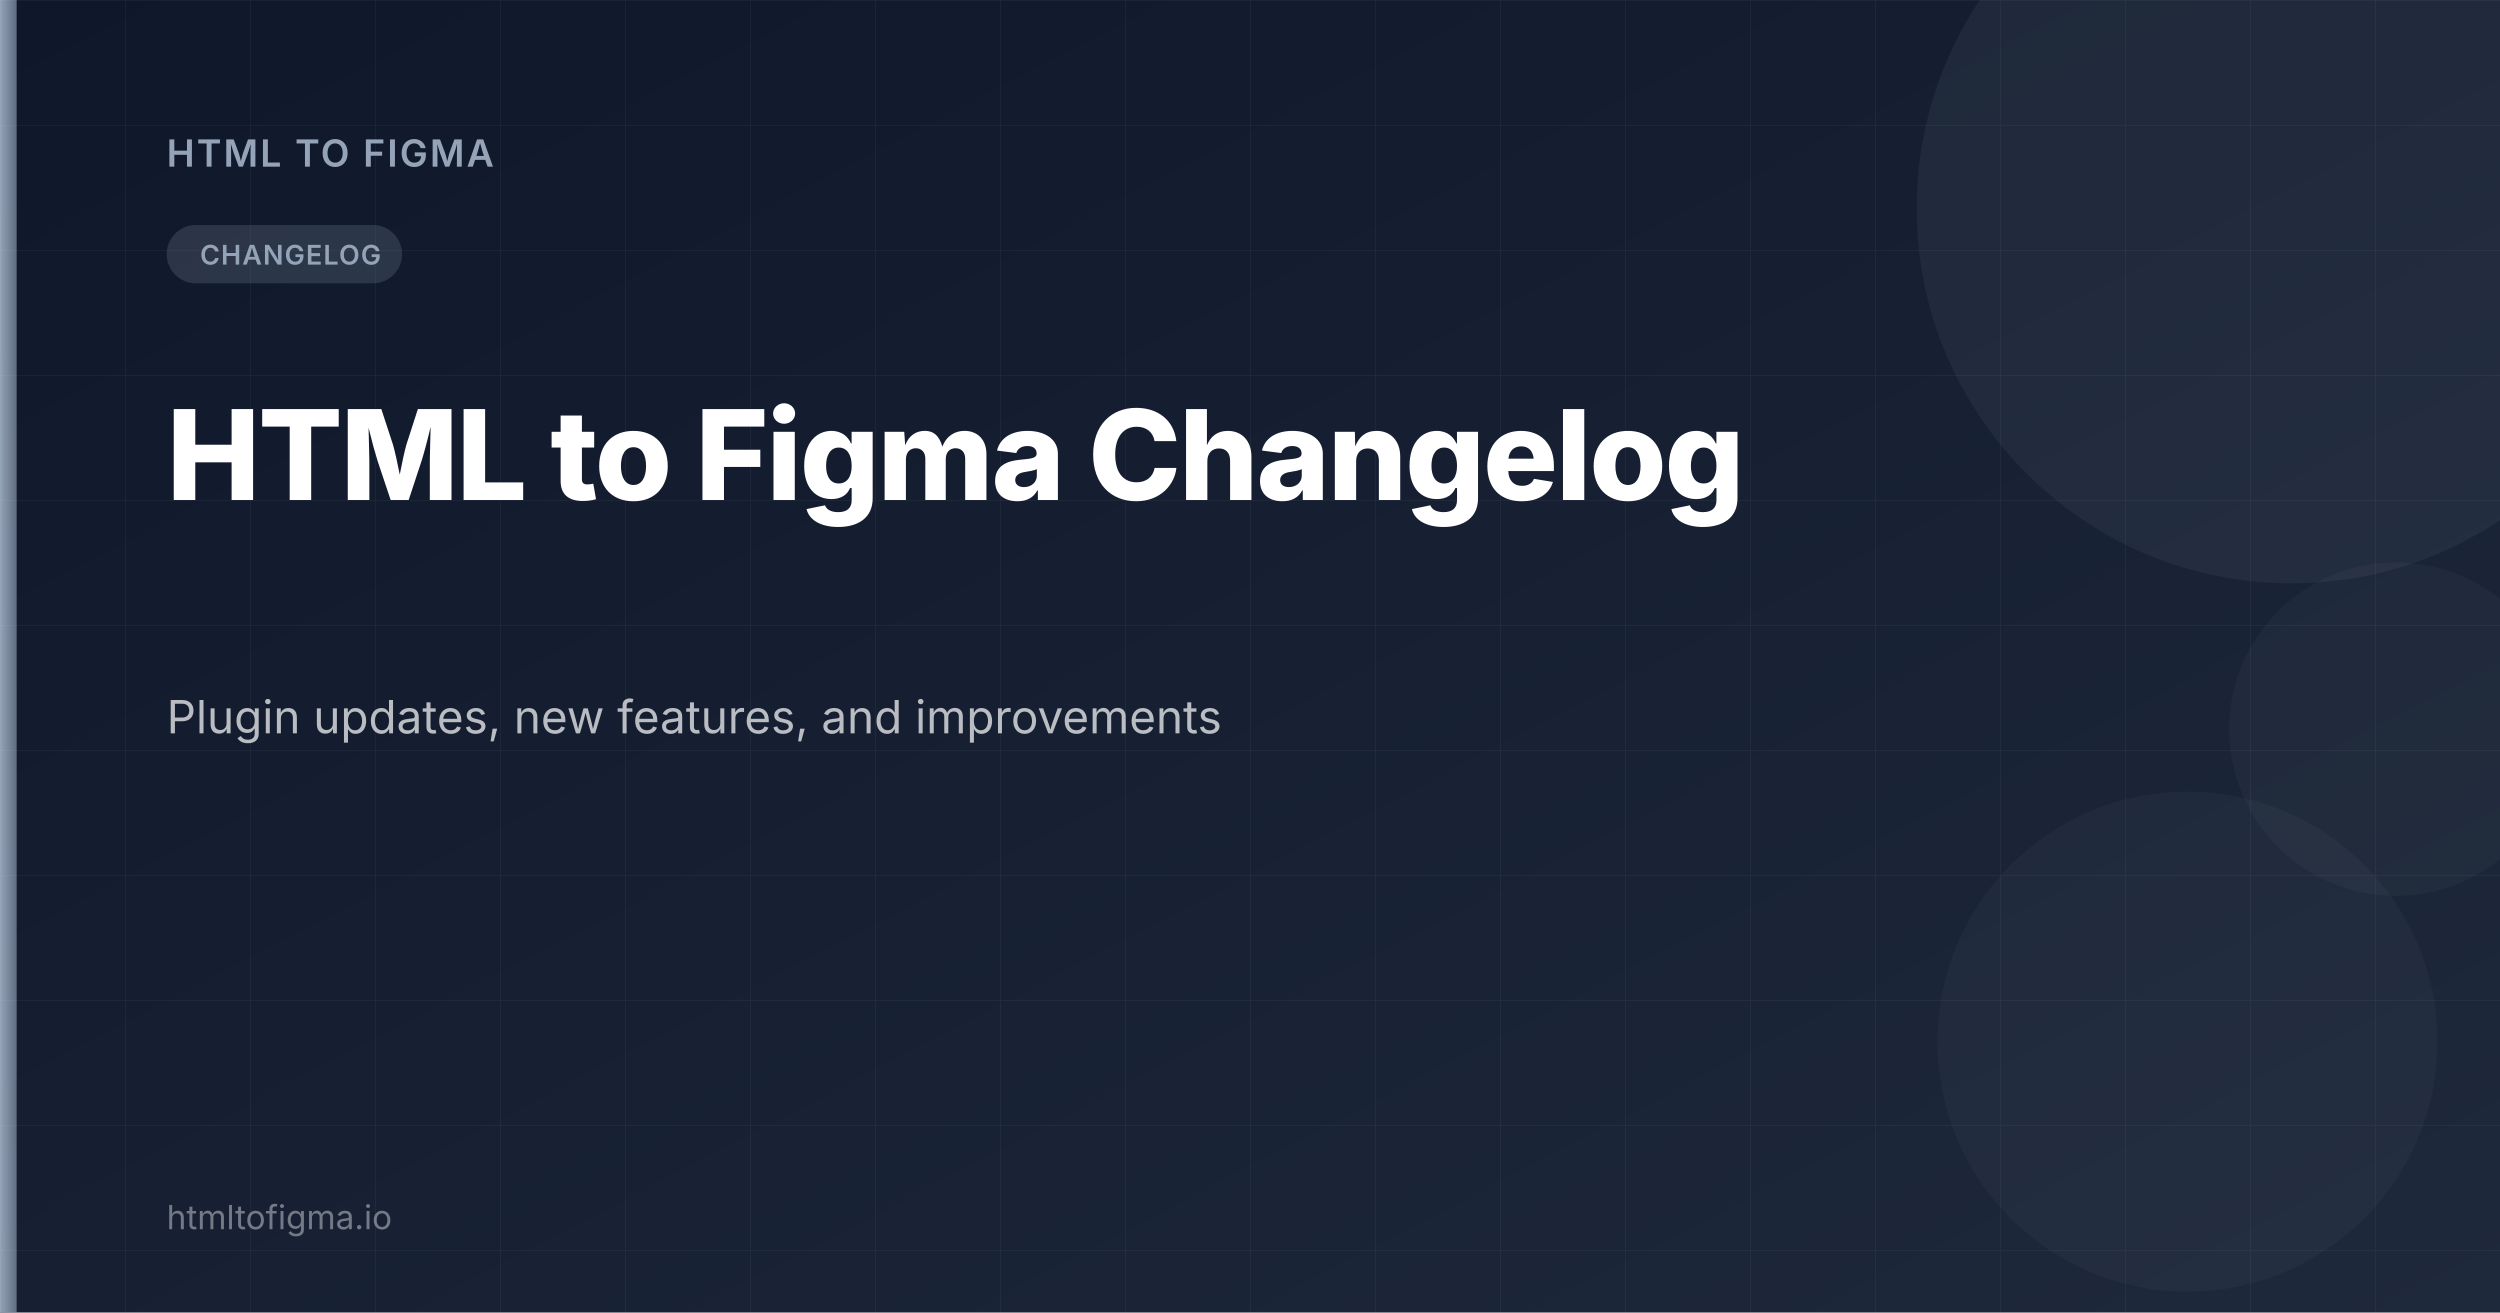
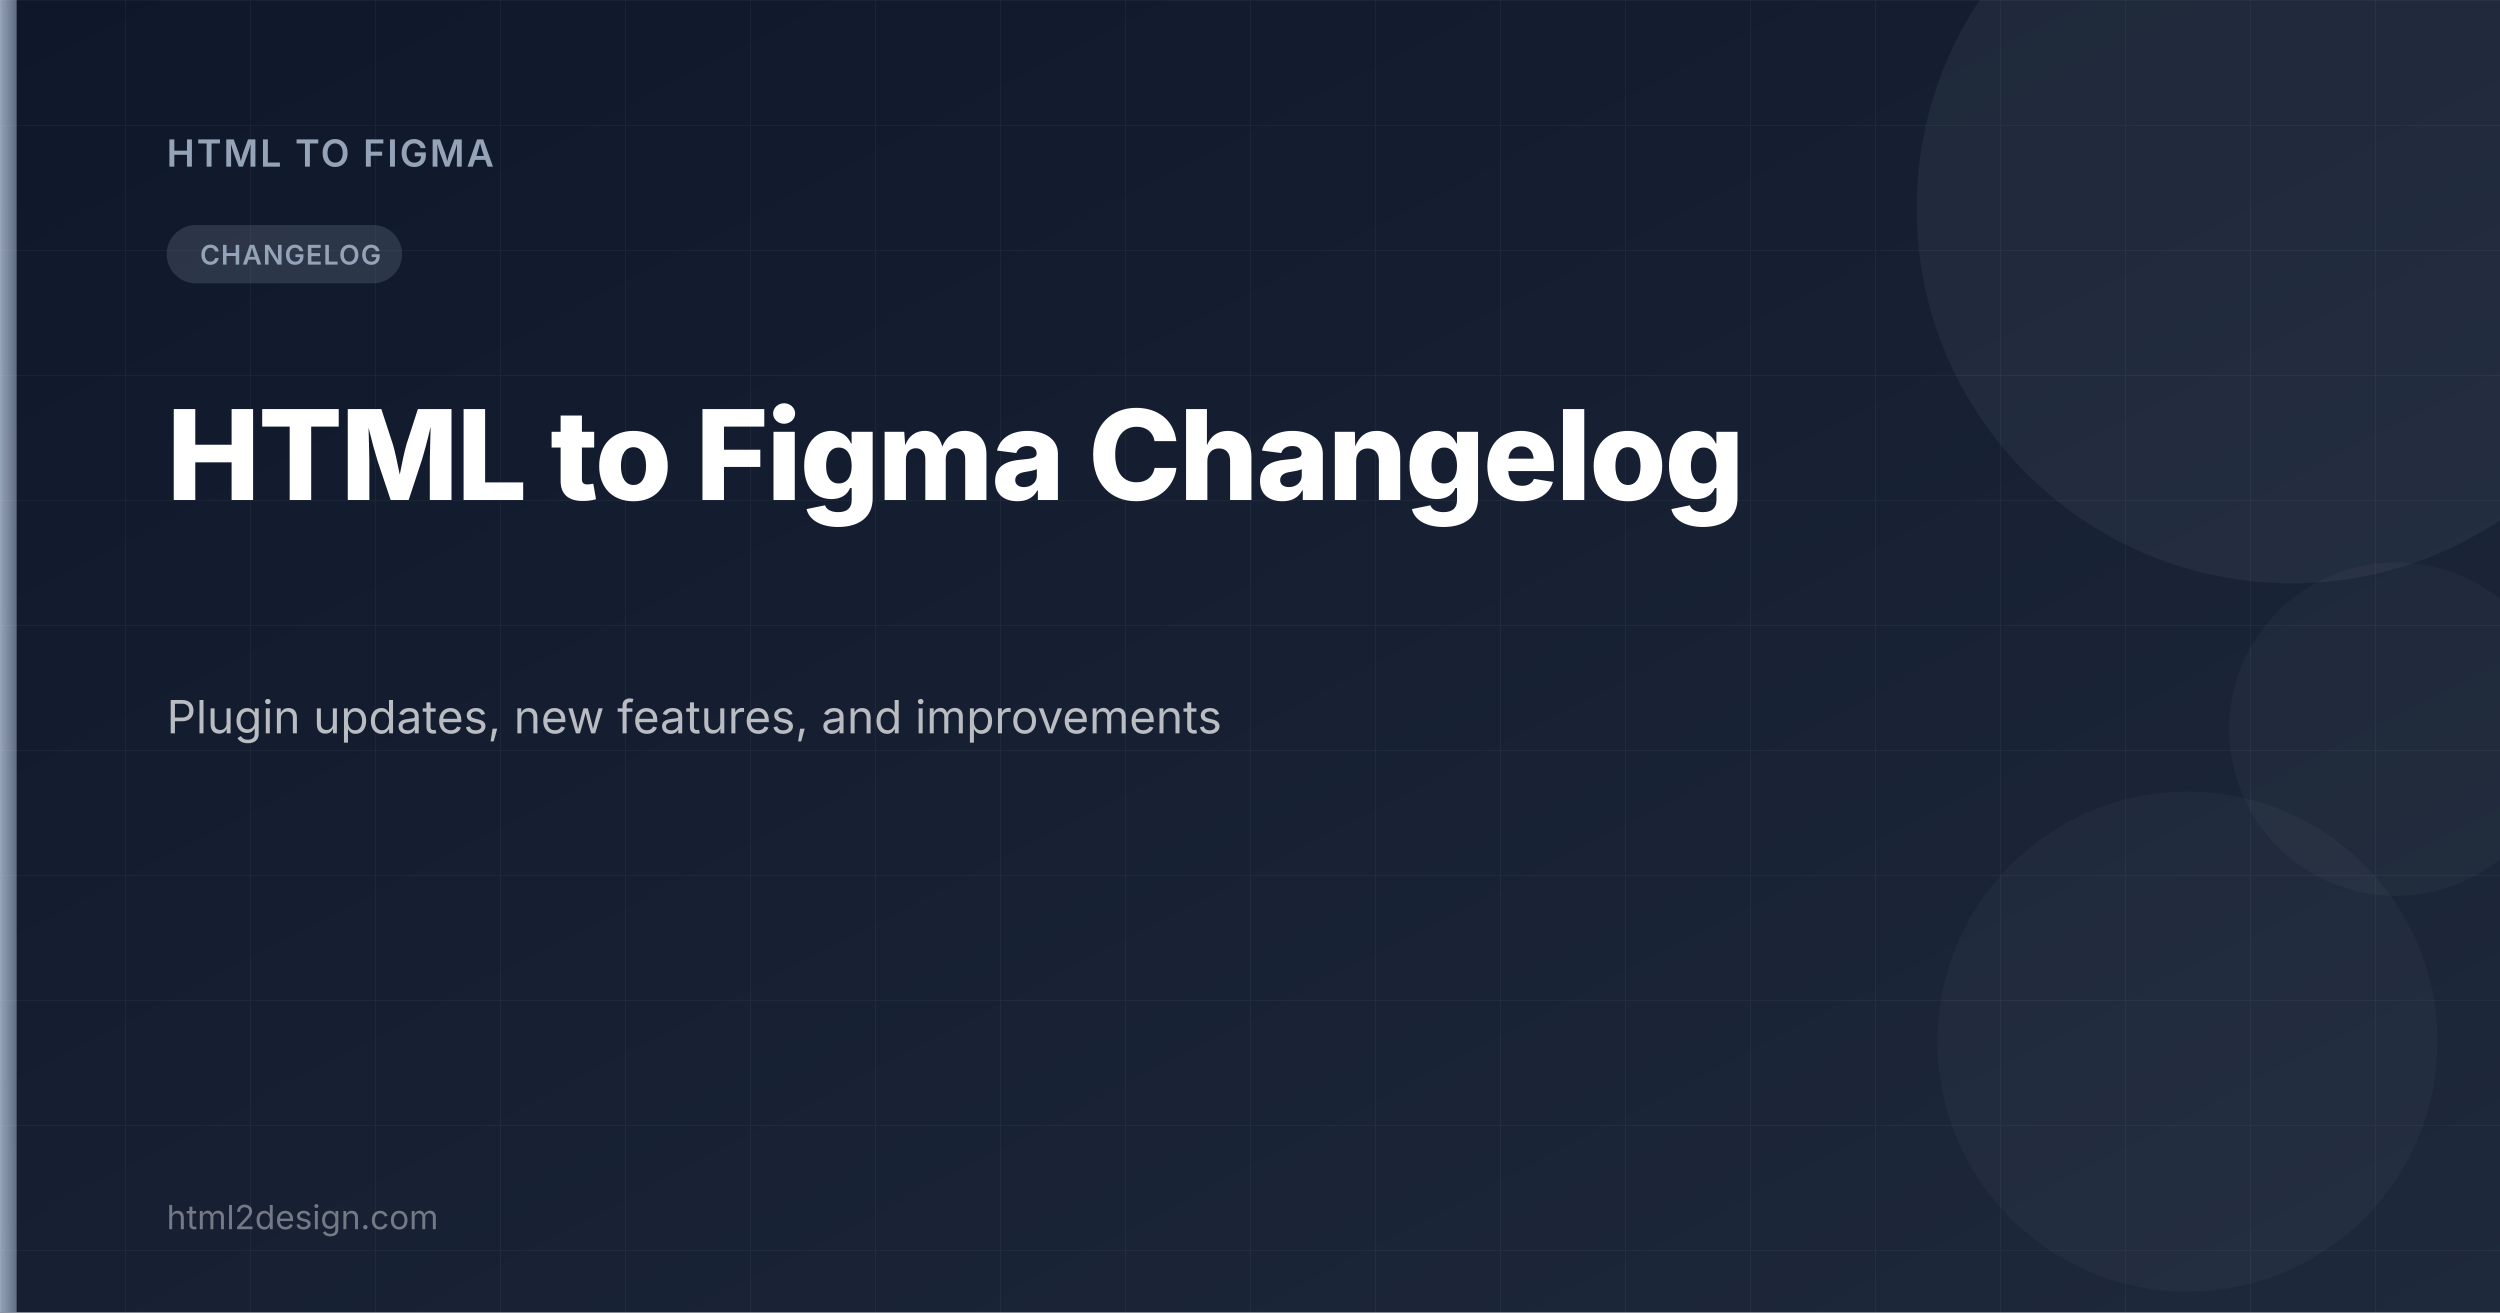
<svg xmlns="http://www.w3.org/2000/svg" width="1200" height="630" viewBox="0 0 1200 630">
  <defs>
    <linearGradient id="bg" x1="0%" y1="0%" x2="100%" y2="100%">
      <stop offset="0%" style="stop-color:#0F172A;stop-opacity:1" />
      <stop offset="100%" style="stop-color:#1E293B;stop-opacity:1" />
    </linearGradient>
    <linearGradient id="accent" x1="0%" y1="0%" x2="100%" y2="0%">
      <stop offset="0%" style="stop-color:#94A3B8;stop-opacity:1" />
      <stop offset="100%" style="stop-color:#94A3B8;stop-opacity:0.6" />
    </linearGradient>
  </defs>
  <rect width="1200" height="630" fill="url(#bg)" />
  <rect x="0" y="0" width="8" height="630" fill="url(#accent)" />
  <pattern id="grid" width="60" height="60" patternUnits="userSpaceOnUse">
    <path d="M 60 0 L 0 0 0 60" fill="none" stroke="rgba(255,255,255,0.04)" stroke-width="1" />
  </pattern>
  <rect width="1200" height="630" fill="url(#grid)" />
  <text x="80" y="80" font-family="system-ui, -apple-system, sans-serif" font-size="18" font-weight="600" fill="#94A3B8" letter-spacing="1">HTML TO FIGMA</text>
  <rect x="80" y="108" width="113" height="28" rx="14" fill="#94A3B8" opacity="0.2" />
  <text x="96" y="127" font-family="system-ui, -apple-system, sans-serif" font-size="13" font-weight="600" fill="#94A3B8" letter-spacing="0.5">CHANGELOG</text>
  <text font-family="system-ui, -apple-system, sans-serif" font-size="60" font-weight="800" fill="white" letter-spacing="-1">
    <tspan x="80" y="240">HTML to Figma Changelog</tspan>
  </text>
  <text x="80" y="352" font-family="system-ui, -apple-system, sans-serif" font-size="22" fill="rgba(255,255,255,0.7)" font-weight="400">Plugin updates, new features, and improvements</text>
-   <text x="80" y="590" font-family="system-ui, -apple-system, sans-serif" font-size="16" fill="rgba(255,255,255,0.4)">htmltofigma.io</text>
+   <text x="80" y="590" font-family="system-ui, -apple-system, sans-serif" font-size="16" fill="rgba(255,255,255,0.4)">html2design.com</text>
  <circle cx="1100" cy="100" r="180" fill="#94A3B8" opacity="0.08" />
  <circle cx="1050" cy="500" r="120" fill="#94A3B8" opacity="0.05" />
  <circle cx="1150" cy="350" r="80" fill="white" opacity="0.03" />
</svg>
